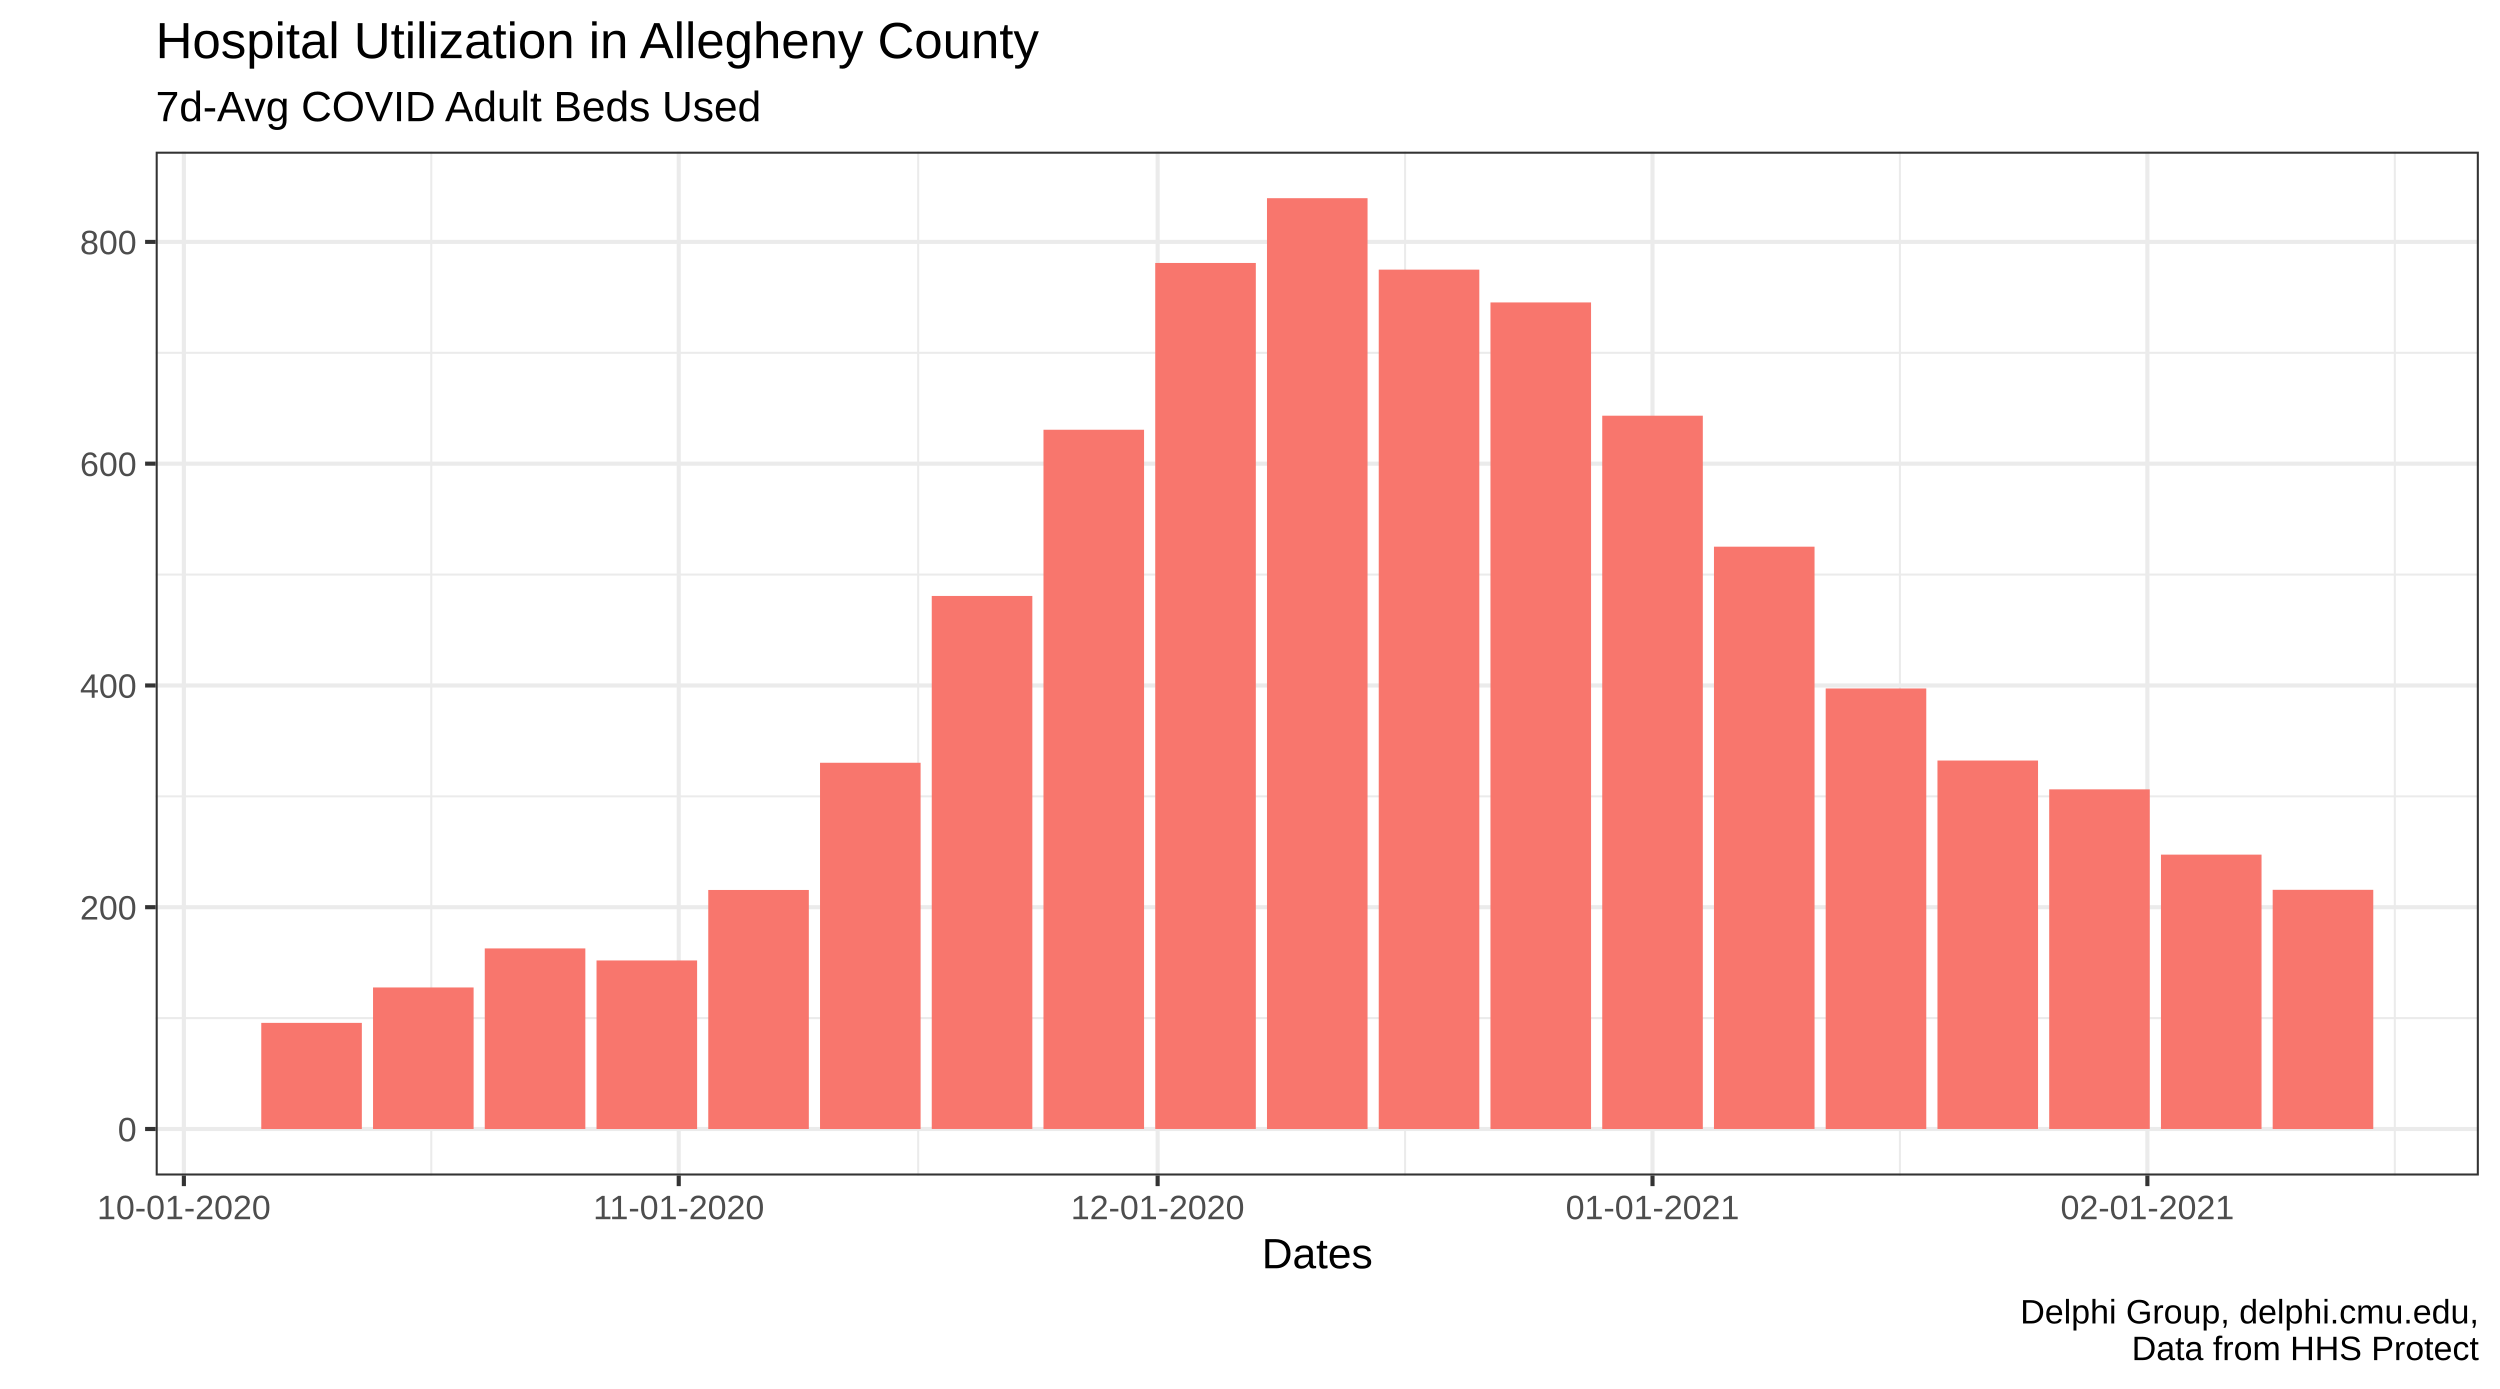
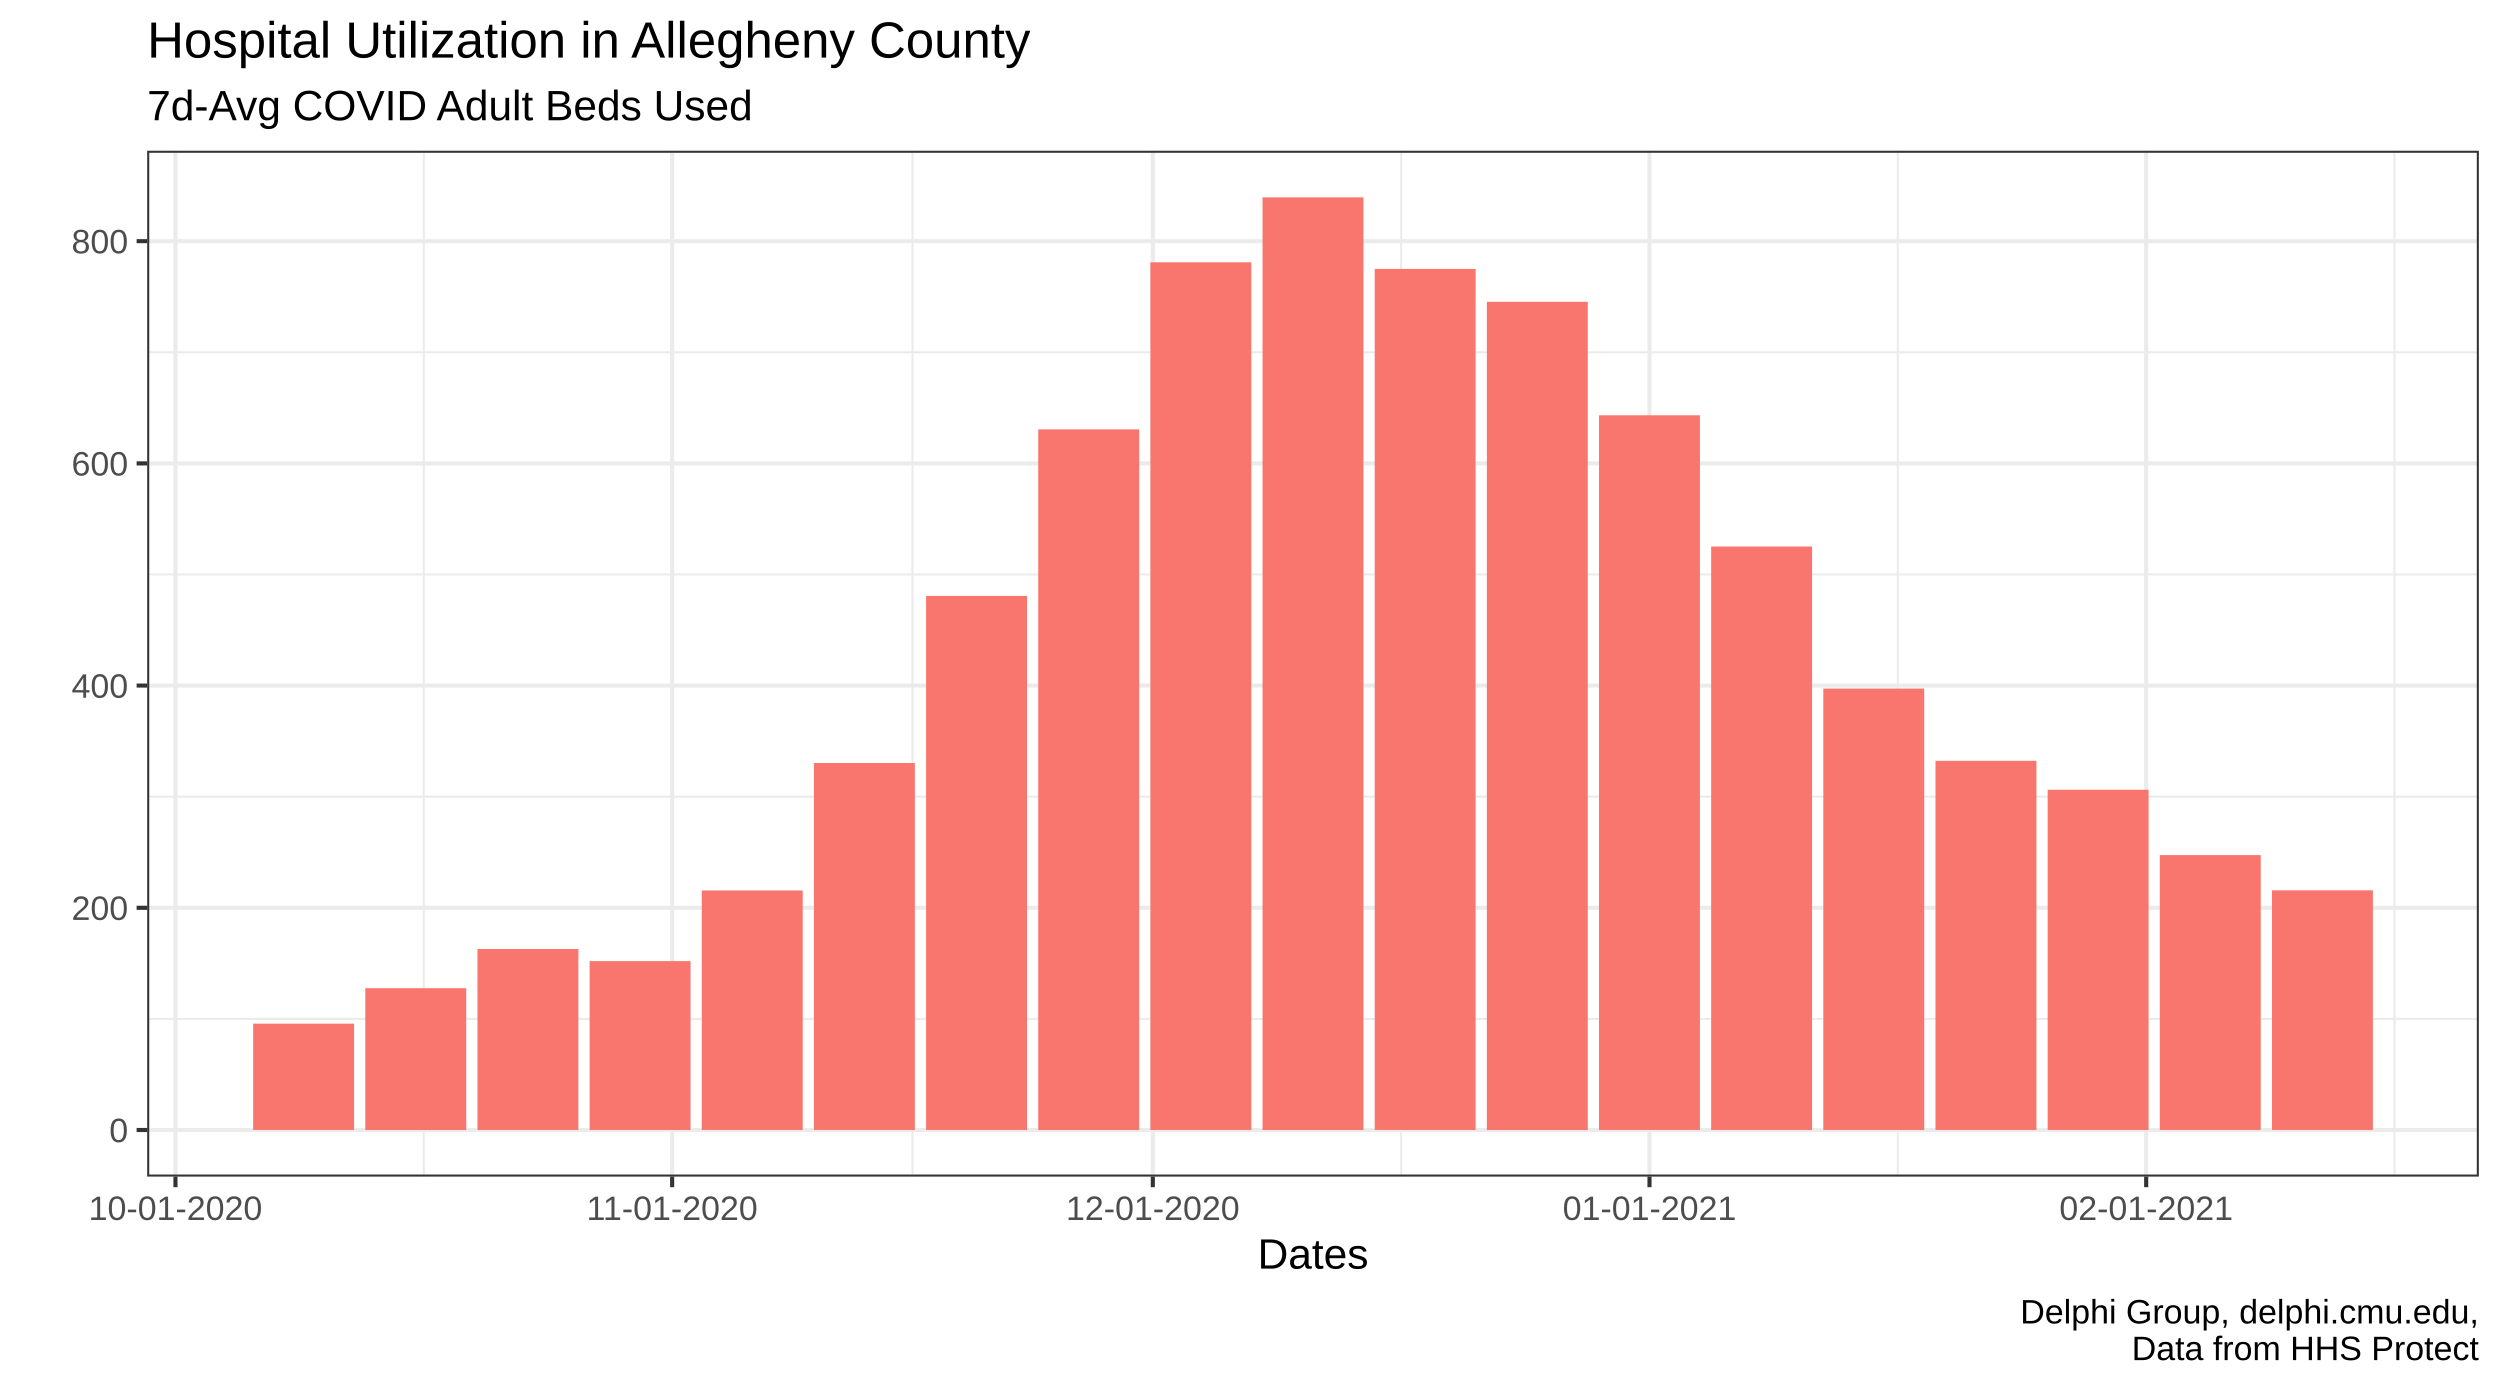
<svg xmlns="http://www.w3.org/2000/svg" class="svglite" width="648.00pt" height="360.00pt" viewBox="0 0 648.00 360.00">
  <defs>
    <style type="text/css">
    .svglite line, .svglite polyline, .svglite polygon, .svglite path, .svglite rect, .svglite circle {
      fill: none;
      stroke: #000000;
      stroke-linecap: round;
      stroke-linejoin: round;
      stroke-miterlimit: 10.00;
    }
  </style>
  </defs>
  <rect width="100%" height="100%" style="stroke: none; fill: #FFFFFF;" />
  <defs>
    <clipPath id="cpMC4wMHw2NDguMDB8MC4wMHwzNjAuMDA=">
      <rect x="0.00" y="0.00" width="648.00" height="360.00" />
    </clipPath>
  </defs>
  <g clip-path="url(#cpMC4wMHw2NDguMDB8MC4wMHwzNjAuMDA=)">
-     <rect x="0" y="0.00" width="648.00" height="360.00" style="stroke-width: 1.07; stroke: #FFFFFF; fill: #FFFFFF;" />
+     <rect x="0.00" y="0.00" width="648.00" height="360.00" style="stroke-width: 1.07; stroke: #FFFFFF; fill: #FFFFFF;" />
  </g>
  <defs>
-     <clipPath id="cpNDAuMzV8NjQyLjUyfDM5LjMxfDMwNC43MA==">
-       <rect x="40.35" y="39.31" width="602.17" height="265.39" />
+     <clipPath id="cpMzguMTV8NjQyLjUyfDM5LjA3fDMwNC45OA==">
+       <rect x="38.15" y="39.07" width="604.37" height="265.91" />
    </clipPath>
  </defs>
-   <g clip-path="url(#cpNDAuMzV8NjQyLjUyfDM5LjMxfDMwNC43MA==)">
-     <rect x="40.35" y="39.31" width="602.17" height="265.39" style="stroke-width: 1.07; stroke: none; fill: #FFFFFF;" />
-     <polyline points="40.35,263.89 642.52,263.89 " style="stroke-width: 0.53; stroke: #EBEBEB; stroke-linecap: butt;" />
-     <polyline points="40.35,206.41 642.52,206.41 " style="stroke-width: 0.53; stroke: #EBEBEB; stroke-linecap: butt;" />
-     <polyline points="40.35,148.93 642.52,148.93 " style="stroke-width: 0.53; stroke: #EBEBEB; stroke-linecap: butt;" />
-     <polyline points="40.35,91.45 642.52,91.45 " style="stroke-width: 0.53; stroke: #EBEBEB; stroke-linecap: butt;" />
-     <polyline points="111.79,304.70 111.79,39.31 " style="stroke-width: 0.53; stroke: #EBEBEB; stroke-linecap: butt;" />
-     <polyline points="237.99,304.70 237.99,39.31 " style="stroke-width: 0.53; stroke: #EBEBEB; stroke-linecap: butt;" />
-     <polyline points="364.19,304.70 364.19,39.31 " style="stroke-width: 0.53; stroke: #EBEBEB; stroke-linecap: butt;" />
-     <polyline points="492.46,304.70 492.46,39.31 " style="stroke-width: 0.53; stroke: #EBEBEB; stroke-linecap: butt;" />
-     <polyline points="620.74,304.70 620.74,39.31 " style="stroke-width: 0.53; stroke: #EBEBEB; stroke-linecap: butt;" />
-     <polyline points="40.35,292.64 642.52,292.64 " style="stroke-width: 1.07; stroke: #EBEBEB; stroke-linecap: butt;" />
-     <polyline points="40.35,235.15 642.52,235.15 " style="stroke-width: 1.07; stroke: #EBEBEB; stroke-linecap: butt;" />
-     <polyline points="40.35,177.67 642.52,177.67 " style="stroke-width: 1.07; stroke: #EBEBEB; stroke-linecap: butt;" />
-     <polyline points="40.35,120.19 642.52,120.19 " style="stroke-width: 1.07; stroke: #EBEBEB; stroke-linecap: butt;" />
-     <polyline points="40.35,62.70 642.52,62.70 " style="stroke-width: 1.07; stroke: #EBEBEB; stroke-linecap: butt;" />
-     <polyline points="47.66,304.70 47.66,39.31 " style="stroke-width: 1.07; stroke: #EBEBEB; stroke-linecap: butt;" />
-     <polyline points="175.93,304.70 175.93,39.31 " style="stroke-width: 1.07; stroke: #EBEBEB; stroke-linecap: butt;" />
-     <polyline points="300.06,304.70 300.06,39.31 " style="stroke-width: 1.07; stroke: #EBEBEB; stroke-linecap: butt;" />
-     <polyline points="428.33,304.70 428.33,39.31 " style="stroke-width: 1.07; stroke: #EBEBEB; stroke-linecap: butt;" />
-     <polyline points="556.60,304.70 556.60,39.31 " style="stroke-width: 1.07; stroke: #EBEBEB; stroke-linecap: butt;" />
-     <rect x="67.72" y="265.13" width="26.07" height="27.51" style="stroke-width: 1.07; stroke: none; stroke-linecap: square; stroke-linejoin: miter; fill: #F8766D;" />
-     <rect x="96.69" y="255.95" width="26.07" height="36.69" style="stroke-width: 1.07; stroke: none; stroke-linecap: square; stroke-linejoin: miter; fill: #F8766D;" />
-     <rect x="125.65" y="245.83" width="26.07" height="46.81" style="stroke-width: 1.07; stroke: none; stroke-linecap: square; stroke-linejoin: miter; fill: #F8766D;" />
-     <rect x="154.62" y="248.95" width="26.07" height="43.69" style="stroke-width: 1.07; stroke: none; stroke-linecap: square; stroke-linejoin: miter; fill: #F8766D;" />
-     <rect x="183.58" y="230.68" width="26.07" height="61.96" style="stroke-width: 1.07; stroke: none; stroke-linecap: square; stroke-linejoin: miter; fill: #F8766D;" />
-     <rect x="212.55" y="197.71" width="26.07" height="94.93" style="stroke-width: 1.07; stroke: none; stroke-linecap: square; stroke-linejoin: miter; fill: #F8766D;" />
-     <rect x="241.51" y="154.47" width="26.07" height="138.16" style="stroke-width: 1.07; stroke: none; stroke-linecap: square; stroke-linejoin: miter; fill: #F8766D;" />
-     <rect x="270.47" y="111.39" width="26.07" height="181.24" style="stroke-width: 1.07; stroke: none; stroke-linecap: square; stroke-linejoin: miter; fill: #F8766D;" />
-     <rect x="299.44" y="68.16" width="26.07" height="224.47" style="stroke-width: 1.07; stroke: none; stroke-linecap: square; stroke-linejoin: miter; fill: #F8766D;" />
-     <rect x="328.40" y="51.37" width="26.07" height="241.27" style="stroke-width: 1.07; stroke: none; stroke-linecap: square; stroke-linejoin: miter; fill: #F8766D;" />
-     <rect x="357.37" y="69.89" width="26.07" height="222.75" style="stroke-width: 1.07; stroke: none; stroke-linecap: square; stroke-linejoin: miter; fill: #F8766D;" />
-     <rect x="386.33" y="78.39" width="26.07" height="214.25" style="stroke-width: 1.07; stroke: none; stroke-linecap: square; stroke-linejoin: miter; fill: #F8766D;" />
-     <rect x="415.30" y="107.75" width="26.07" height="184.89" style="stroke-width: 1.07; stroke: none; stroke-linecap: square; stroke-linejoin: miter; fill: #F8766D;" />
-     <rect x="444.26" y="141.70" width="26.07" height="150.93" style="stroke-width: 1.07; stroke: none; stroke-linecap: square; stroke-linejoin: miter; fill: #F8766D;" />
-     <rect x="473.22" y="178.45" width="26.07" height="114.19" style="stroke-width: 1.07; stroke: none; stroke-linecap: square; stroke-linejoin: miter; fill: #F8766D;" />
-     <rect x="502.19" y="197.13" width="26.07" height="95.50" style="stroke-width: 1.07; stroke: none; stroke-linecap: square; stroke-linejoin: miter; fill: #F8766D;" />
-     <rect x="531.15" y="204.60" width="26.07" height="88.03" style="stroke-width: 1.07; stroke: none; stroke-linecap: square; stroke-linejoin: miter; fill: #F8766D;" />
-     <rect x="560.12" y="221.52" width="26.07" height="71.11" style="stroke-width: 1.07; stroke: none; stroke-linecap: square; stroke-linejoin: miter; fill: #F8766D;" />
-     <rect x="589.08" y="230.64" width="26.07" height="62.00" style="stroke-width: 1.07; stroke: none; stroke-linecap: square; stroke-linejoin: miter; fill: #F8766D;" />
-     <rect x="40.35" y="39.31" width="602.17" height="265.39" style="stroke-width: 1.07; stroke: #333333;" />
+   <g clip-path="url(#cpMzguMTV8NjQyLjUyfDM5LjA3fDMwNC45OA==)">
+     <rect x="38.15" y="39.07" width="604.37" height="265.91" style="stroke-width: 1.07; stroke: none; fill: #FFFFFF;" />
+     <polyline points="38.15,264.10 642.52,264.10 " style="stroke-width: 0.53; stroke: #EBEBEB; stroke-linecap: butt;" />
+     <polyline points="38.15,206.50 642.52,206.50 " style="stroke-width: 0.53; stroke: #EBEBEB; stroke-linecap: butt;" />
+     <polyline points="38.15,148.90 642.52,148.90 " style="stroke-width: 0.53; stroke: #EBEBEB; stroke-linecap: butt;" />
+     <polyline points="38.15,91.31 642.52,91.31 " style="stroke-width: 0.53; stroke: #EBEBEB; stroke-linecap: butt;" />
+     <polyline points="109.85,304.98 109.85,39.07 " style="stroke-width: 0.53; stroke: #EBEBEB; stroke-linecap: butt;" />
+     <polyline points="236.51,304.98 236.51,39.07 " style="stroke-width: 0.53; stroke: #EBEBEB; stroke-linecap: butt;" />
+     <polyline points="363.18,304.98 363.18,39.07 " style="stroke-width: 0.53; stroke: #EBEBEB; stroke-linecap: butt;" />
+     <polyline points="491.92,304.98 491.92,39.07 " style="stroke-width: 0.53; stroke: #EBEBEB; stroke-linecap: butt;" />
+     <polyline points="620.66,304.98 620.66,39.07 " style="stroke-width: 0.53; stroke: #EBEBEB; stroke-linecap: butt;" />
+     <polyline points="38.15,292.89 642.52,292.89 " style="stroke-width: 1.07; stroke: #EBEBEB; stroke-linecap: butt;" />
+     <polyline points="38.15,235.30 642.52,235.30 " style="stroke-width: 1.07; stroke: #EBEBEB; stroke-linecap: butt;" />
+     <polyline points="38.15,177.70 642.52,177.70 " style="stroke-width: 1.07; stroke: #EBEBEB; stroke-linecap: butt;" />
+     <polyline points="38.15,120.11 642.52,120.11 " style="stroke-width: 1.07; stroke: #EBEBEB; stroke-linecap: butt;" />
+     <polyline points="38.15,62.51 642.52,62.51 " style="stroke-width: 1.07; stroke: #EBEBEB; stroke-linecap: butt;" />
+     <polyline points="45.48,304.98 45.48,39.07 " style="stroke-width: 1.07; stroke: #EBEBEB; stroke-linecap: butt;" />
+     <polyline points="174.22,304.98 174.22,39.07 " style="stroke-width: 1.07; stroke: #EBEBEB; stroke-linecap: butt;" />
+     <polyline points="298.81,304.98 298.81,39.07 " style="stroke-width: 1.07; stroke: #EBEBEB; stroke-linecap: butt;" />
+     <polyline points="427.55,304.98 427.55,39.07 " style="stroke-width: 1.07; stroke: #EBEBEB; stroke-linecap: butt;" />
+     <polyline points="556.29,304.98 556.29,39.07 " style="stroke-width: 1.07; stroke: #EBEBEB; stroke-linecap: butt;" />
+     <rect x="65.62" y="265.33" width="26.16" height="27.56" style="stroke-width: 1.07; stroke: none; stroke-linecap: square; stroke-linejoin: miter; fill: #F8766D;" />
+     <rect x="94.69" y="256.14" width="26.16" height="36.76" style="stroke-width: 1.07; stroke: none; stroke-linecap: square; stroke-linejoin: miter; fill: #F8766D;" />
+     <rect x="123.76" y="245.99" width="26.16" height="46.90" style="stroke-width: 1.07; stroke: none; stroke-linecap: square; stroke-linejoin: miter; fill: #F8766D;" />
+     <rect x="152.83" y="249.12" width="26.16" height="43.77" style="stroke-width: 1.07; stroke: none; stroke-linecap: square; stroke-linejoin: miter; fill: #F8766D;" />
+     <rect x="181.90" y="230.81" width="26.16" height="62.08" style="stroke-width: 1.07; stroke: none; stroke-linecap: square; stroke-linejoin: miter; fill: #F8766D;" />
+     <rect x="210.97" y="197.78" width="26.16" height="95.11" style="stroke-width: 1.07; stroke: none; stroke-linecap: square; stroke-linejoin: miter; fill: #F8766D;" />
+     <rect x="240.04" y="154.46" width="26.16" height="138.43" style="stroke-width: 1.07; stroke: none; stroke-linecap: square; stroke-linejoin: miter; fill: #F8766D;" />
+     <rect x="269.11" y="111.30" width="26.16" height="181.60" style="stroke-width: 1.07; stroke: none; stroke-linecap: square; stroke-linejoin: miter; fill: #F8766D;" />
+     <rect x="298.18" y="67.98" width="26.16" height="224.91" style="stroke-width: 1.07; stroke: none; stroke-linecap: square; stroke-linejoin: miter; fill: #F8766D;" />
+     <rect x="327.25" y="51.16" width="26.16" height="241.74" style="stroke-width: 1.07; stroke: none; stroke-linecap: square; stroke-linejoin: miter; fill: #F8766D;" />
+     <rect x="356.32" y="69.71" width="26.16" height="223.18" style="stroke-width: 1.07; stroke: none; stroke-linecap: square; stroke-linejoin: miter; fill: #F8766D;" />
+     <rect x="385.39" y="78.23" width="26.16" height="214.67" style="stroke-width: 1.07; stroke: none; stroke-linecap: square; stroke-linejoin: miter; fill: #F8766D;" />
+     <rect x="414.46" y="107.64" width="26.16" height="185.25" style="stroke-width: 1.07; stroke: none; stroke-linecap: square; stroke-linejoin: miter; fill: #F8766D;" />
+     <rect x="443.53" y="141.66" width="26.16" height="151.23" style="stroke-width: 1.07; stroke: none; stroke-linecap: square; stroke-linejoin: miter; fill: #F8766D;" />
+     <rect x="472.60" y="178.48" width="26.16" height="114.41" style="stroke-width: 1.07; stroke: none; stroke-linecap: square; stroke-linejoin: miter; fill: #F8766D;" />
+     <rect x="501.68" y="197.20" width="26.16" height="95.69" style="stroke-width: 1.07; stroke: none; stroke-linecap: square; stroke-linejoin: miter; fill: #F8766D;" />
+     <rect x="530.75" y="204.69" width="26.16" height="88.20" style="stroke-width: 1.07; stroke: none; stroke-linecap: square; stroke-linejoin: miter; fill: #F8766D;" />
+     <rect x="559.82" y="221.64" width="26.16" height="71.25" style="stroke-width: 1.07; stroke: none; stroke-linecap: square; stroke-linejoin: miter; fill: #F8766D;" />
+     <rect x="588.89" y="230.77" width="26.16" height="62.12" style="stroke-width: 1.07; stroke: none; stroke-linecap: square; stroke-linejoin: miter; fill: #F8766D;" />
+     <rect x="38.15" y="39.07" width="604.37" height="265.91" style="stroke-width: 1.07; stroke: #333333;" />
  </g>
  <g clip-path="url(#cpMC4wMHw2NDguMDB8MC4wMHwzNjAuMDA=)">
-     <text x="35.42" y="295.83" text-anchor="end" style="font-size: 8.80px; fill: #4D4D4D; font-family: Arial;" textLength="5.59px" lengthAdjust="spacingAndGlyphs">0</text>
-     <text x="35.42" y="238.35" text-anchor="end" style="font-size: 8.80px; fill: #4D4D4D; font-family: Arial;" textLength="16.78px" lengthAdjust="spacingAndGlyphs">200</text>
-     <text x="35.42" y="180.87" text-anchor="end" style="font-size: 8.80px; fill: #4D4D4D; font-family: Arial;" textLength="16.78px" lengthAdjust="spacingAndGlyphs">400</text>
-     <text x="35.42" y="123.38" text-anchor="end" style="font-size: 8.80px; fill: #4D4D4D; font-family: Arial;" textLength="16.78px" lengthAdjust="spacingAndGlyphs">600</text>
-     <text x="35.42" y="65.90" text-anchor="end" style="font-size: 8.80px; fill: #4D4D4D; font-family: Arial;" textLength="16.78px" lengthAdjust="spacingAndGlyphs">800</text>
-     <polyline points="37.61,292.64 40.35,292.64 " style="stroke-width: 1.07; stroke: #333333; stroke-linecap: butt;" />
-     <polyline points="37.61,235.15 40.35,235.15 " style="stroke-width: 1.07; stroke: #333333; stroke-linecap: butt;" />
-     <polyline points="37.61,177.67 40.35,177.67 " style="stroke-width: 1.07; stroke: #333333; stroke-linecap: butt;" />
-     <polyline points="37.61,120.19 40.35,120.19 " style="stroke-width: 1.07; stroke: #333333; stroke-linecap: butt;" />
-     <polyline points="37.61,62.70 40.35,62.70 " style="stroke-width: 1.07; stroke: #333333; stroke-linecap: butt;" />
-     <polyline points="47.66,307.44 47.66,304.70 " style="stroke-width: 1.07; stroke: #333333; stroke-linecap: butt;" />
-     <polyline points="175.93,307.44 175.93,304.70 " style="stroke-width: 1.07; stroke: #333333; stroke-linecap: butt;" />
-     <polyline points="300.06,307.44 300.06,304.70 " style="stroke-width: 1.07; stroke: #333333; stroke-linecap: butt;" />
-     <polyline points="428.33,307.44 428.33,304.70 " style="stroke-width: 1.07; stroke: #333333; stroke-linecap: butt;" />
-     <polyline points="556.60,307.44 556.60,304.70 " style="stroke-width: 1.07; stroke: #333333; stroke-linecap: butt;" />
-     <text x="47.66" y="316.02" text-anchor="middle" style="font-size: 8.80px; fill: #4D4D4D; font-family: Arial;" textLength="52.75px" lengthAdjust="spacingAndGlyphs">10-01-2020</text>
-     <text x="175.93" y="316.02" text-anchor="middle" style="font-size: 8.80px; fill: #4D4D4D; font-family: Arial;" textLength="52.75px" lengthAdjust="spacingAndGlyphs">11-01-2020</text>
-     <text x="300.06" y="316.02" text-anchor="middle" style="font-size: 8.80px; fill: #4D4D4D; font-family: Arial;" textLength="52.75px" lengthAdjust="spacingAndGlyphs">12-01-2020</text>
-     <text x="428.33" y="316.02" text-anchor="middle" style="font-size: 8.80px; fill: #4D4D4D; font-family: Arial;" textLength="52.75px" lengthAdjust="spacingAndGlyphs">01-01-2021</text>
-     <text x="556.60" y="316.02" text-anchor="middle" style="font-size: 8.80px; fill: #4D4D4D; font-family: Arial;" textLength="52.75px" lengthAdjust="spacingAndGlyphs">02-01-2021</text>
-     <text x="341.44" y="328.74" text-anchor="middle" style="font-size: 11.00px; font-family: Arial;" textLength="31.70px" lengthAdjust="spacingAndGlyphs">Dates</text>
-     <text x="40.35" y="31.41" style="font-size: 11.00px; font-family: Arial;" textLength="174.20px" lengthAdjust="spacingAndGlyphs">7d-Avg COVID Adult Beds Used</text>
-     <text x="40.35" y="15.07" style="font-size: 13.20px; font-family: Arial;" textLength="261.01px" lengthAdjust="spacingAndGlyphs">Hospital Utilization in Allegheny County</text>
-     <text x="642.52" y="343.04" text-anchor="end" style="font-size: 8.80px; font-family: Arial;" textLength="138.43px" lengthAdjust="spacingAndGlyphs">Delphi Group, delphi.cmu.edu, </text>
-     <text x="642.52" y="352.54" text-anchor="end" style="font-size: 8.80px; font-family: Arial;" textLength="107.47px" lengthAdjust="spacingAndGlyphs"> Data from HHS Protect </text>
+     <text x="33.22" y="296.05" text-anchor="end" style="font-size: 8.80px; fill: #4D4D4D; font-family: Arial;" textLength="4.90px" lengthAdjust="spacingAndGlyphs">0</text>
+     <text x="33.22" y="238.45" text-anchor="end" style="font-size: 8.80px; fill: #4D4D4D; font-family: Arial;" textLength="14.69px" lengthAdjust="spacingAndGlyphs">200</text>
+     <text x="33.22" y="180.86" text-anchor="end" style="font-size: 8.80px; fill: #4D4D4D; font-family: Arial;" textLength="14.69px" lengthAdjust="spacingAndGlyphs">400</text>
+     <text x="33.22" y="123.26" text-anchor="end" style="font-size: 8.80px; fill: #4D4D4D; font-family: Arial;" textLength="14.69px" lengthAdjust="spacingAndGlyphs">600</text>
+     <text x="33.22" y="65.67" text-anchor="end" style="font-size: 8.80px; fill: #4D4D4D; font-family: Arial;" textLength="14.69px" lengthAdjust="spacingAndGlyphs">800</text>
+     <polyline points="35.41,292.89 38.15,292.89 " style="stroke-width: 1.07; stroke: #333333; stroke-linecap: butt;" />
+     <polyline points="35.41,235.30 38.15,235.30 " style="stroke-width: 1.07; stroke: #333333; stroke-linecap: butt;" />
+     <polyline points="35.41,177.70 38.15,177.70 " style="stroke-width: 1.07; stroke: #333333; stroke-linecap: butt;" />
+     <polyline points="35.41,120.11 38.15,120.11 " style="stroke-width: 1.07; stroke: #333333; stroke-linecap: butt;" />
+     <polyline points="35.41,62.51 38.15,62.51 " style="stroke-width: 1.07; stroke: #333333; stroke-linecap: butt;" />
+     <polyline points="45.48,307.72 45.48,304.98 " style="stroke-width: 1.07; stroke: #333333; stroke-linecap: butt;" />
+     <polyline points="174.22,307.72 174.22,304.98 " style="stroke-width: 1.07; stroke: #333333; stroke-linecap: butt;" />
+     <polyline points="298.81,307.72 298.81,304.98 " style="stroke-width: 1.07; stroke: #333333; stroke-linecap: butt;" />
+     <polyline points="427.55,307.72 427.55,304.98 " style="stroke-width: 1.07; stroke: #333333; stroke-linecap: butt;" />
+     <polyline points="556.29,307.72 556.29,304.98 " style="stroke-width: 1.07; stroke: #333333; stroke-linecap: butt;" />
+     <text x="45.48" y="316.22" text-anchor="middle" style="font-size: 8.80px; fill: #4D4D4D; font-family: Arial;" textLength="45.03px" lengthAdjust="spacingAndGlyphs">10-01-2020</text>
+     <text x="174.22" y="316.22" text-anchor="middle" style="font-size: 8.80px; fill: #4D4D4D; font-family: Arial;" textLength="45.03px" lengthAdjust="spacingAndGlyphs">11-01-2020</text>
+     <text x="298.81" y="316.22" text-anchor="middle" style="font-size: 8.80px; fill: #4D4D4D; font-family: Arial;" textLength="45.03px" lengthAdjust="spacingAndGlyphs">12-01-2020</text>
+     <text x="427.55" y="316.22" text-anchor="middle" style="font-size: 8.80px; fill: #4D4D4D; font-family: Arial;" textLength="45.03px" lengthAdjust="spacingAndGlyphs">01-01-2021</text>
+     <text x="556.29" y="316.22" text-anchor="middle" style="font-size: 8.80px; fill: #4D4D4D; font-family: Arial;" textLength="45.03px" lengthAdjust="spacingAndGlyphs">02-01-2021</text>
+     <text x="340.34" y="328.83" text-anchor="middle" style="font-size: 11.00px; font-family: Arial;" textLength="28.74px" lengthAdjust="spacingAndGlyphs">Dates</text>
+     <text x="38.15" y="31.17" style="font-size: 11.00px; font-family: Arial;" textLength="157.73px" lengthAdjust="spacingAndGlyphs">7d-Avg COVID Adult Beds Used</text>
+     <text x="38.15" y="14.94" style="font-size: 13.20px; font-family: Arial;" textLength="229.50px" lengthAdjust="spacingAndGlyphs">Hospital Utilization in Allegheny County</text>
+     <text x="642.52" y="343.04" text-anchor="end" style="font-size: 8.80px; font-family: Arial;" textLength="121.28px" lengthAdjust="spacingAndGlyphs">Delphi Group, delphi.cmu.edu, </text>
+     <text x="642.52" y="352.54" text-anchor="end" style="font-size: 8.80px; font-family: Arial;" textLength="94.82px" lengthAdjust="spacingAndGlyphs"> Data from HHS Protect </text>
  </g>
</svg>
